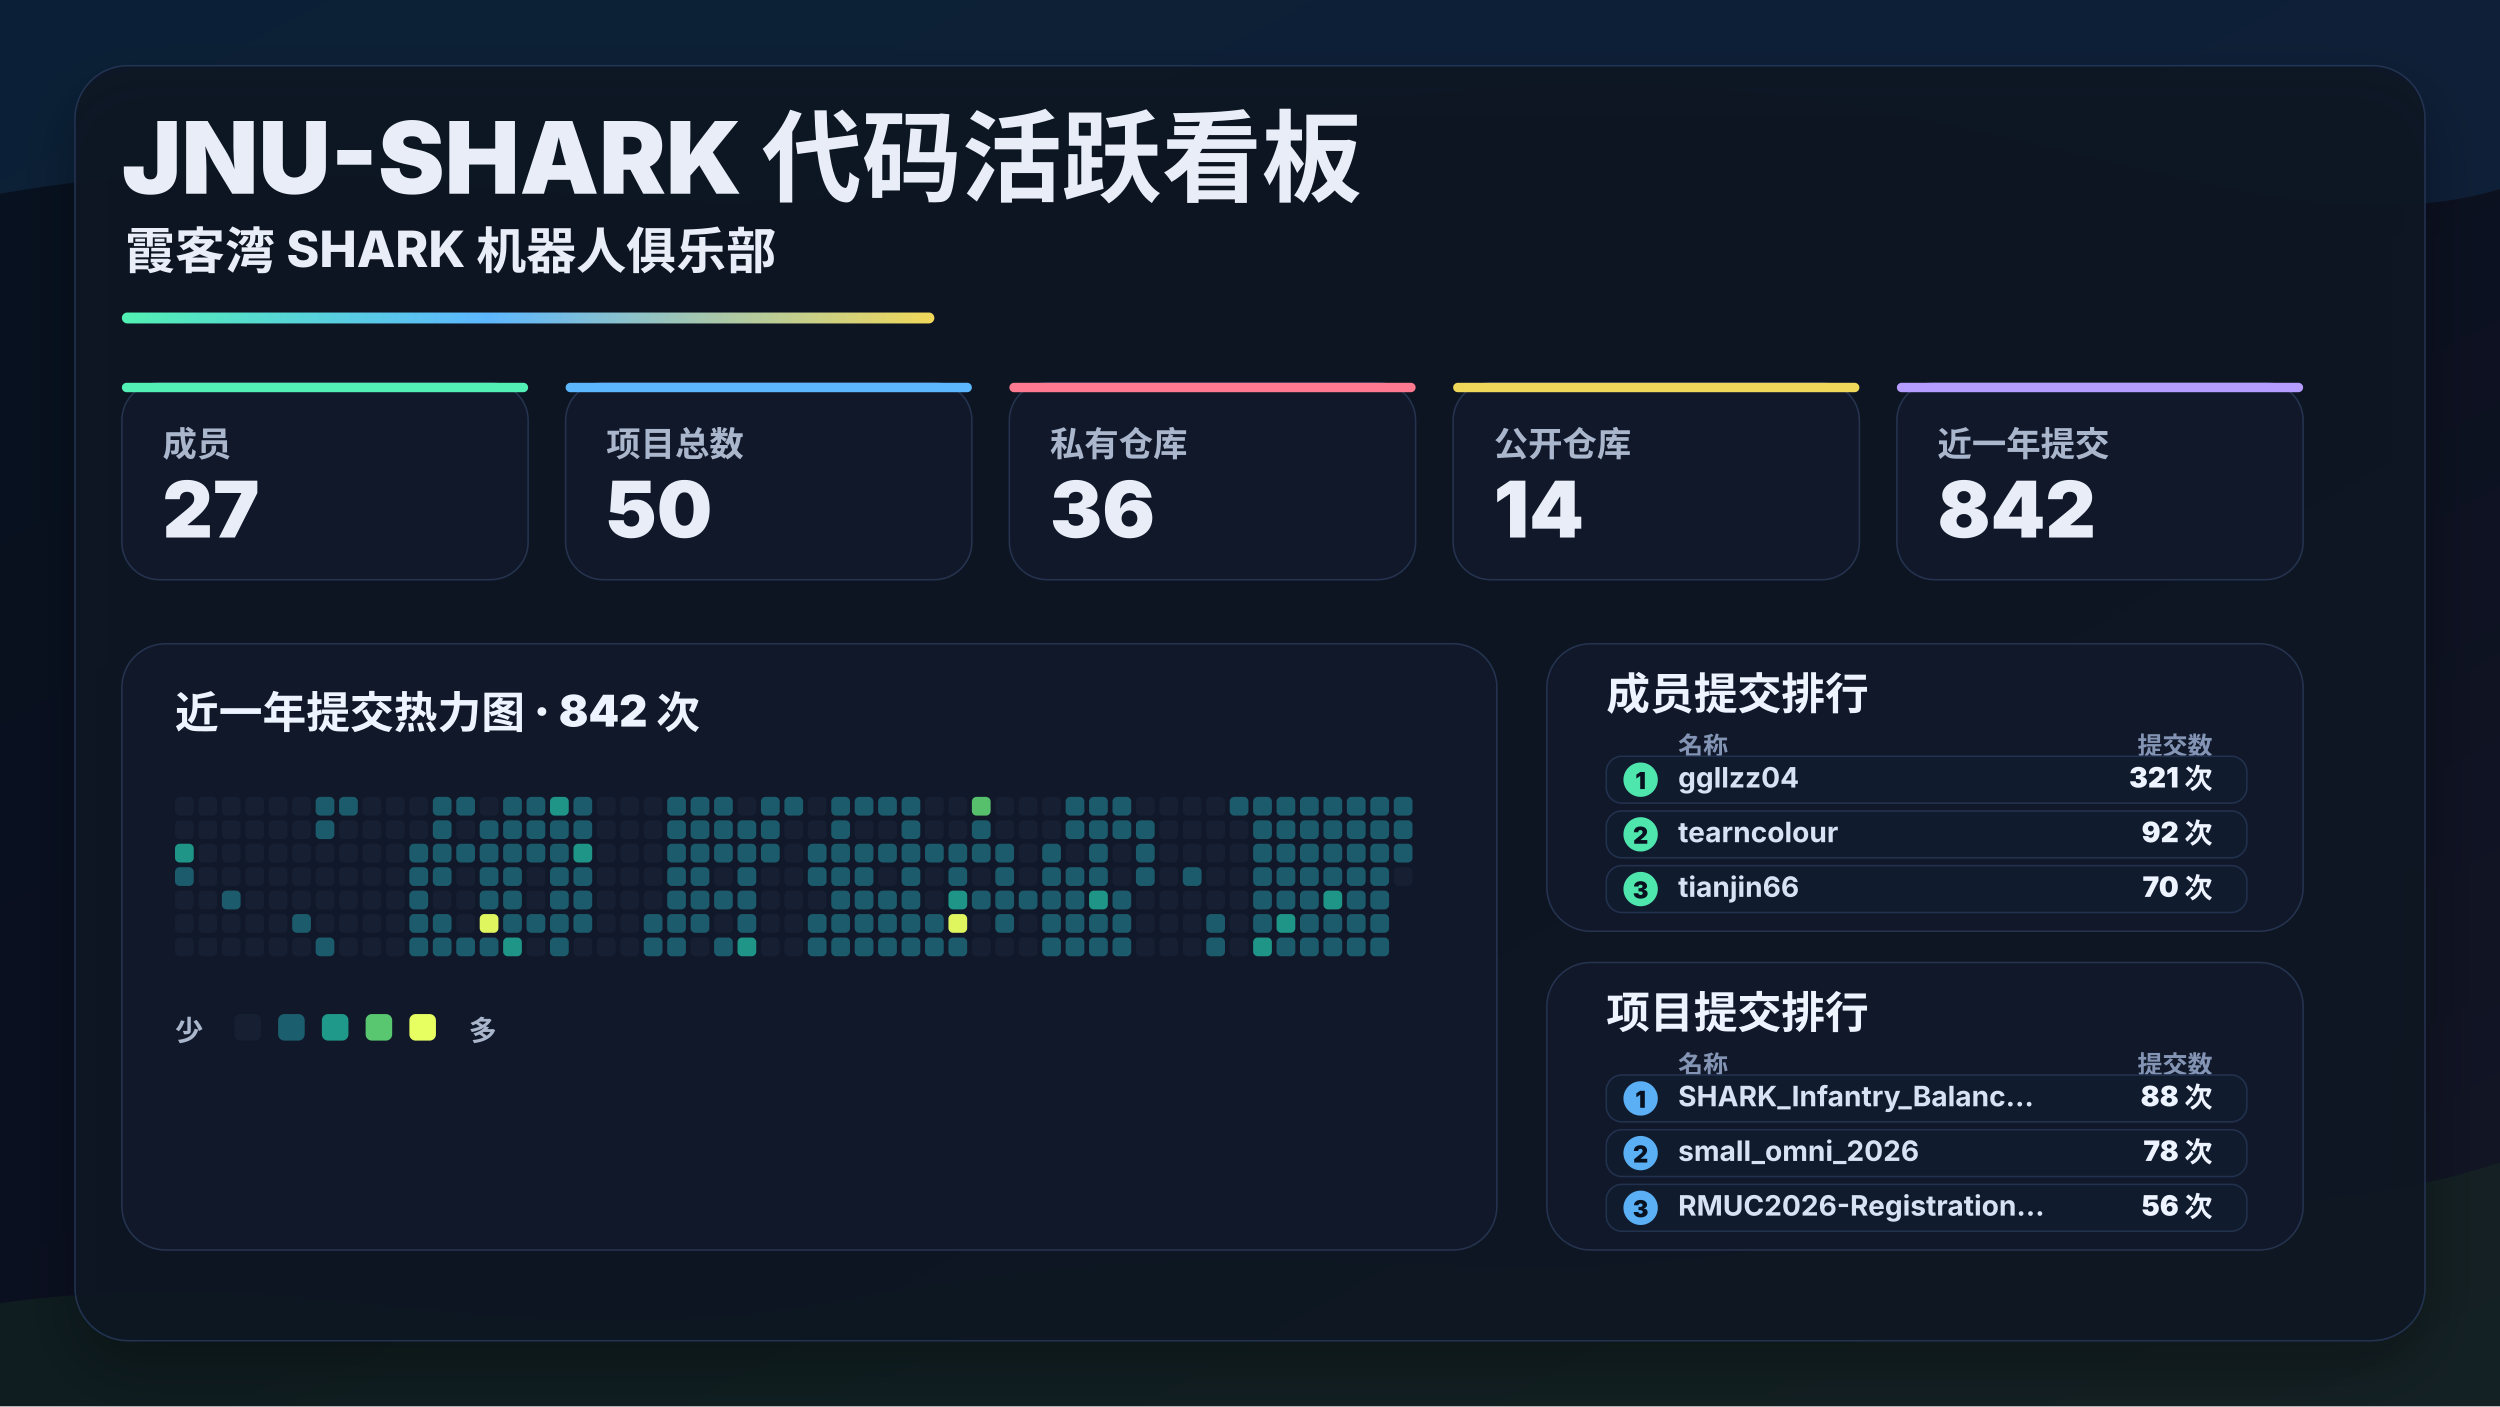
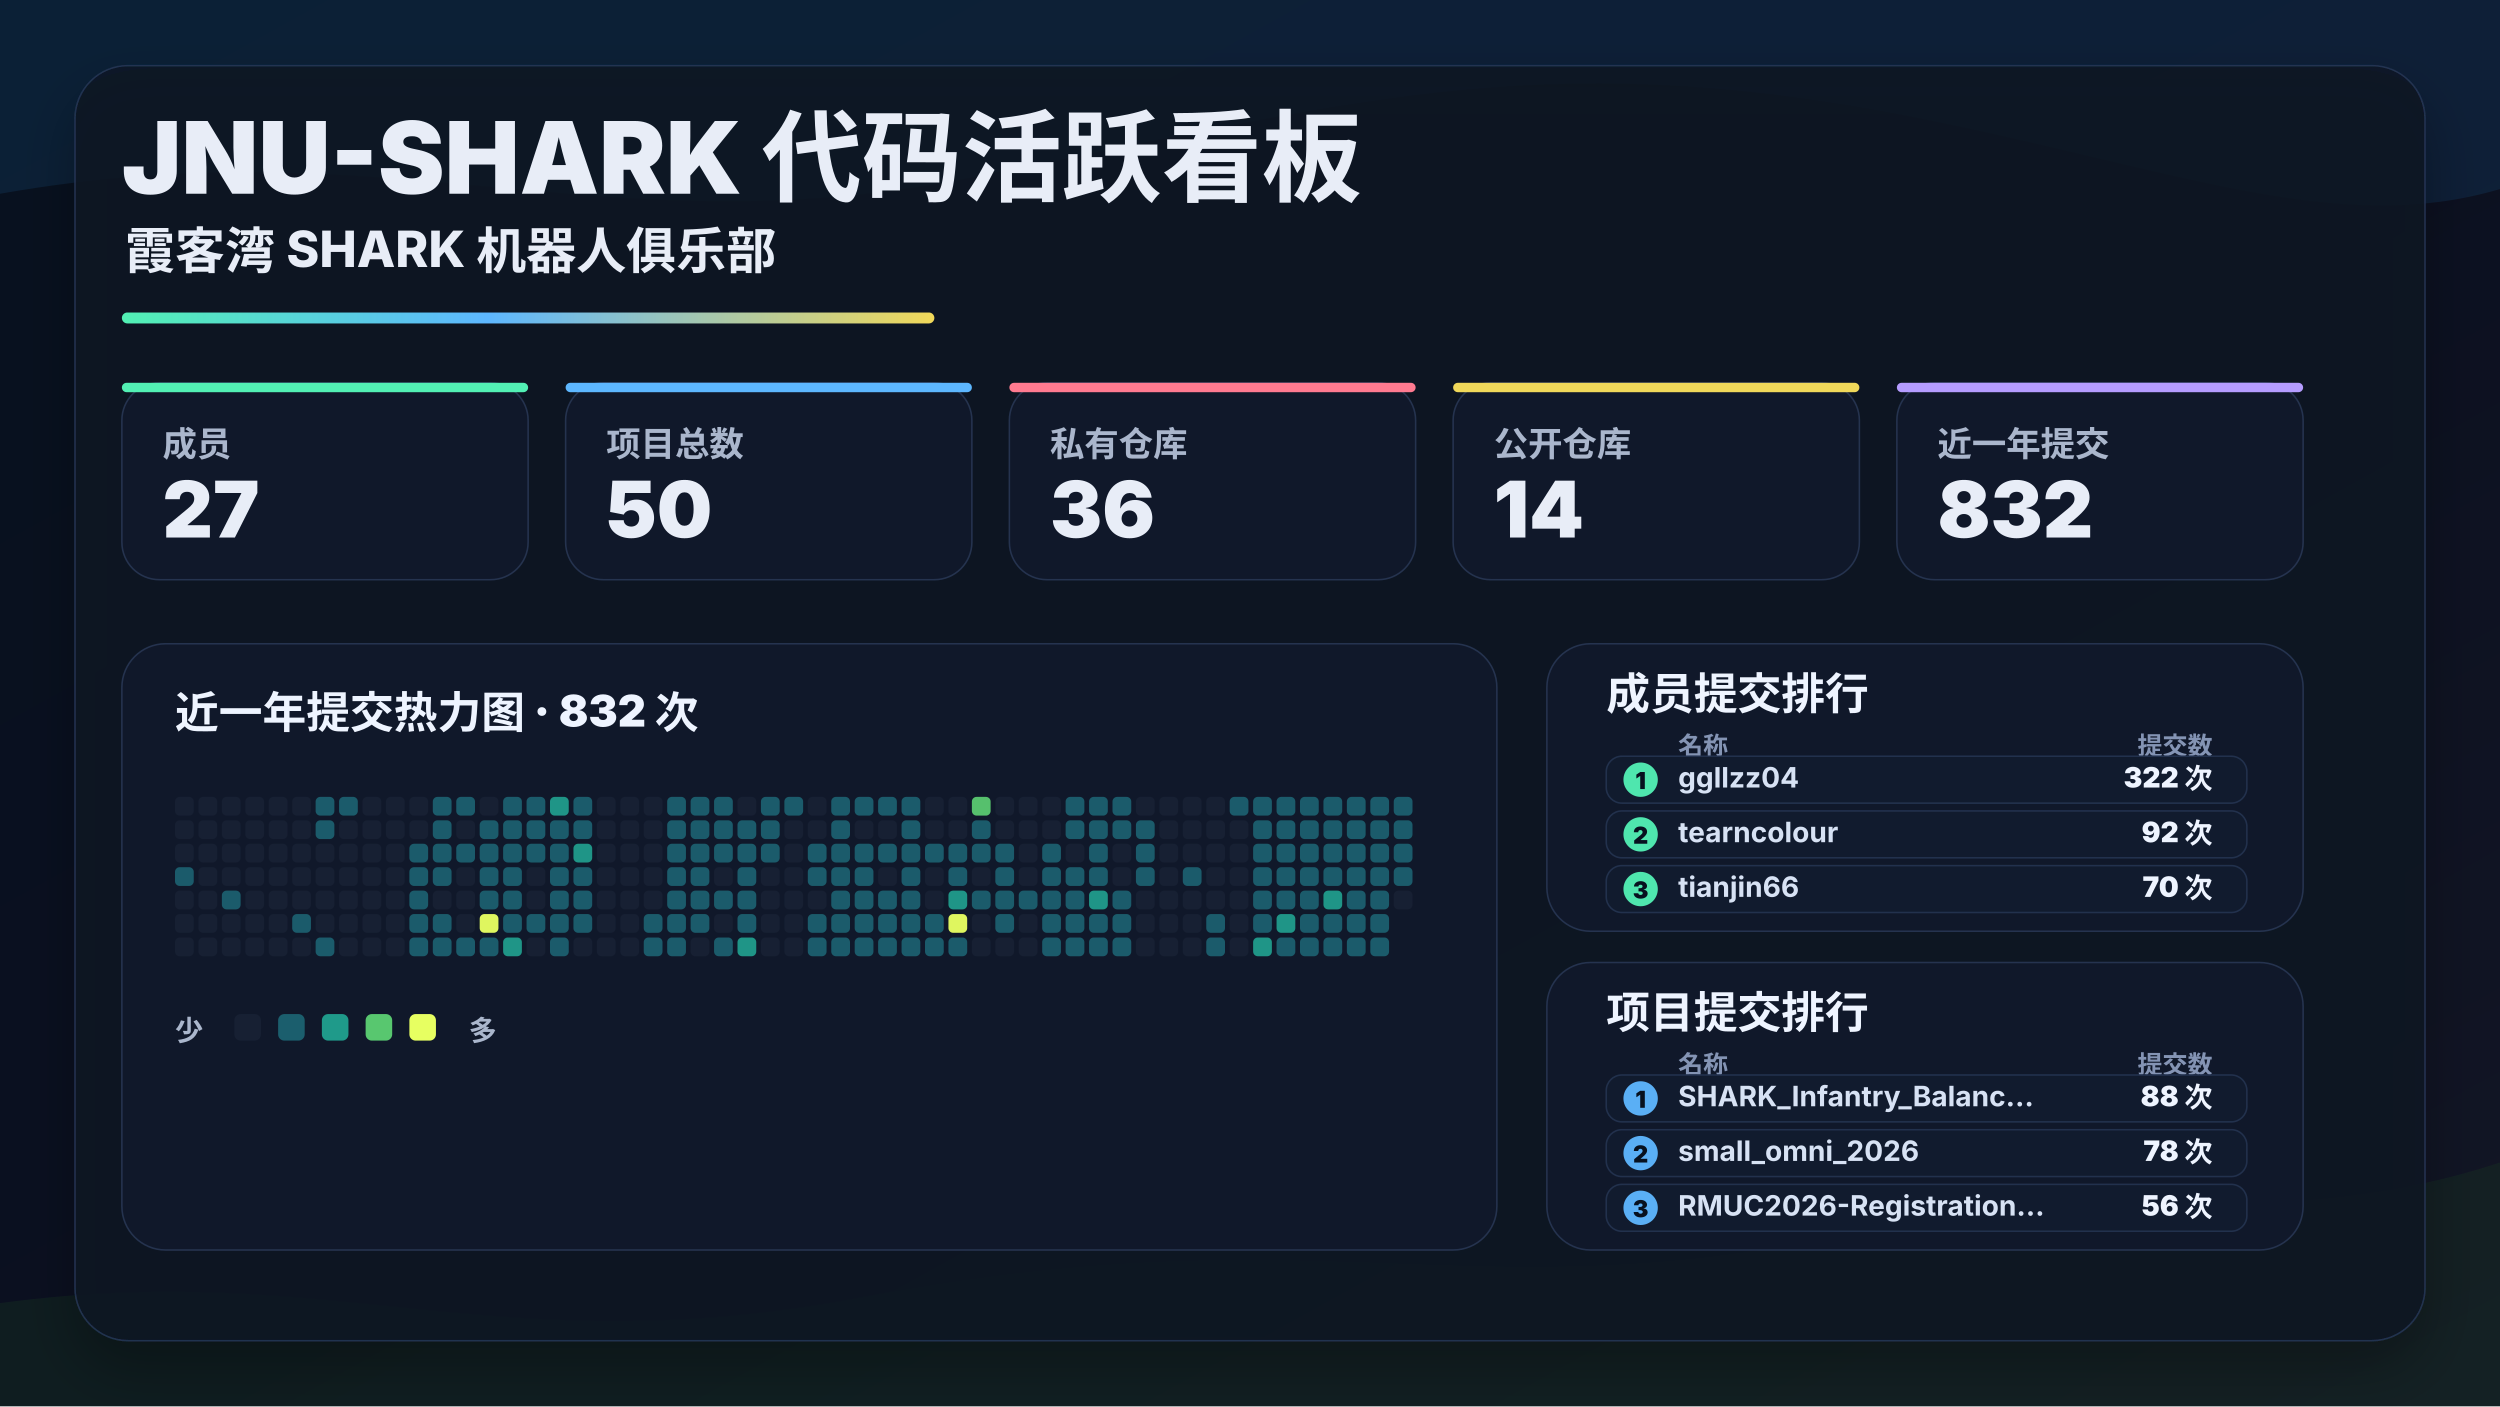
<svg xmlns="http://www.w3.org/2000/svg" width="1600" height="900" viewBox="0 0 1600 900" role="img" aria-labelledby="title desc">
  <defs>
    <linearGradient id="bg" x1="0" y1="0" x2="1" y2="1">
      <stop offset="0" stop-color="#07111f" />
      <stop offset="0.52" stop-color="#0b1020" />
      <stop offset="1" stop-color="#131625" />
    </linearGradient>
    <linearGradient id="hero" x1="0" y1="0" x2="1" y2="0">
      <stop offset="0" stop-color="#52f0b4" />
      <stop offset="0.45" stop-color="#5db7ff" />
      <stop offset="1" stop-color="#f0d85a" />
    </linearGradient>
    <filter id="softShadow" x="-10%" y="-10%" width="120%" height="120%">
      <feDropShadow dx="0" dy="18" stdDeviation="18" flood-color="#000000" flood-opacity="0.32" />
    </filter>
  </defs>
  <style>
    text { font-family: Inter, ui-sans-serif, system-ui, -apple-system, BlinkMacSystemFont, "Segoe UI", "PingFang SC", "Microsoft YaHei", sans-serif; fill: #e8edf7; }
    .title { font-size: 64px; font-weight: 900; letter-spacing: 0; }
    .subtitle { font-size: 32px; font-weight: 780; fill: #e8edf7; }
    .label { font-size: 22px; fill: #aab6cc; font-weight: 760; }
    .stat { font-size: 50px; font-weight: 900; }
    .section-title { font-size: 28px; font-weight: 860; fill: #eef4ff; }
    .table-head { font-size: 16px; fill: #8494b4; font-weight: 720; }
    .row-name { font-size: 18px; fill: #d7e2f4; font-weight: 720; }
    .row-value { font-size: 18px; fill: #eef4ff; font-weight: 860; }
    .rank { font-size: 15px; fill: #07111f; font-weight: 900; }
    .tiny { font-size: 18px; fill: #aab6cc; font-weight: 620; }
  </style>
  <rect width="1600" height="900" fill="url(#bg)" />
  <path d="M0 124 C250 80 385 160 620 114 C860 67 982 28 1220 74 C1392 108 1495 152 1600 121 L1600 0 L0 0 Z" fill="#12385c" opacity="0.38" />
  <path d="M0 834 C216 805 318 875 553 830 C835 776 935 837 1160 794 C1350 758 1464 789 1600 744 L1600 900 L0 900 Z" fill="#173622" opacity="0.36" />
  <g filter="url(#softShadow)">
    <rect x="48" y="42" width="1504" height="816" rx="34" fill="#0b1324" opacity="0.88" stroke="#263654" />
  </g>
  <text x="78" y="124" class="title">JNU-SHARK 代码活跃看板</text>
  <text x="80" y="172" class="subtitle">霞客湾 SHARK 机器人俱乐部</text>
  <rect x="78" y="200" width="520" height="7" rx="3.5" fill="url(#hero)" />
  <g>
    <rect x="78" y="245" width="260" height="126" rx="24" fill="#10182a" stroke="#25334f" />
    <rect x="78" y="245" width="260" height="6" rx="3" fill="#52f0b4" />
    <text x="104" y="292" class="label">成员</text>
    <text x="104" y="344" class="stat">27</text>
  </g>
  <g>
    <rect x="362" y="245" width="260" height="126" rx="24" fill="#10182a" stroke="#25334f" />
    <rect x="362" y="245" width="260" height="6" rx="3" fill="#5db7ff" />
    <text x="388" y="292" class="label">项目总数</text>
    <text x="388" y="344" class="stat">50</text>
  </g>
  <g>
    <rect x="646" y="245" width="260" height="126" rx="24" fill="#10182a" stroke="#25334f" />
    <rect x="646" y="245" width="260" height="6" rx="3" fill="#ff7a90" />
    <text x="672" y="292" class="label">私有仓库</text>
    <text x="672" y="344" class="stat">36</text>
  </g>
  <g>
    <rect x="930" y="245" width="260" height="126" rx="24" fill="#10182a" stroke="#25334f" />
    <rect x="930" y="245" width="260" height="6" rx="3" fill="#f0d85a" />
    <text x="956" y="292" class="label">公开仓库</text>
    <text x="956" y="344" class="stat">14</text>
  </g>
  <g>
    <rect x="1214" y="245" width="260" height="126" rx="24" fill="#10182a" stroke="#25334f" />
    <rect x="1214" y="245" width="260" height="6" rx="3" fill="#b59cff" />
    <text x="1240" y="292" class="label">近一年提交</text>
-     <text x="1240" y="344" class="stat">842</text>
+     <text x="1240" y="344" class="stat">832</text>
  </g>
  <rect x="78" y="412" width="880" height="388" rx="28" fill="#10182a" stroke="#25334f" />
-   <text x="112" y="466" class="section-title">近一年提交热力图 · 842 次</text>
+   <text x="112" y="466" class="section-title">近一年提交热力图 · 832 次</text>
  <rect x="112" y="510" width="12" height="12" rx="3" fill="#172033" opacity="0.96" />
  <rect x="112" y="525" width="12" height="12" rx="3" fill="#172033" opacity="0.96" />
-   <rect x="112" y="540" width="12" height="12" rx="3" fill="#1f9a8a" opacity="0.96" />
+   <rect x="112" y="540" width="12" height="12" rx="3" fill="#172033" opacity="0.96" />
  <rect x="112" y="555" width="12" height="12" rx="3" fill="#1b5e6d" opacity="0.96" />
  <rect x="112" y="570" width="12" height="12" rx="3" fill="#172033" opacity="0.96" />
  <rect x="112" y="585" width="12" height="12" rx="3" fill="#172033" opacity="0.96" />
  <rect x="112" y="600" width="12" height="12" rx="3" fill="#172033" opacity="0.96" />
  <rect x="127" y="510" width="12" height="12" rx="3" fill="#172033" opacity="0.96" />
  <rect x="127" y="525" width="12" height="12" rx="3" fill="#172033" opacity="0.96" />
  <rect x="127" y="540" width="12" height="12" rx="3" fill="#172033" opacity="0.96" />
  <rect x="127" y="555" width="12" height="12" rx="3" fill="#172033" opacity="0.96" />
  <rect x="127" y="570" width="12" height="12" rx="3" fill="#172033" opacity="0.96" />
  <rect x="127" y="585" width="12" height="12" rx="3" fill="#172033" opacity="0.96" />
  <rect x="127" y="600" width="12" height="12" rx="3" fill="#172033" opacity="0.96" />
  <rect x="142" y="510" width="12" height="12" rx="3" fill="#172033" opacity="0.96" />
  <rect x="142" y="525" width="12" height="12" rx="3" fill="#172033" opacity="0.96" />
  <rect x="142" y="540" width="12" height="12" rx="3" fill="#172033" opacity="0.96" />
  <rect x="142" y="555" width="12" height="12" rx="3" fill="#172033" opacity="0.96" />
  <rect x="142" y="570" width="12" height="12" rx="3" fill="#1b5e6d" opacity="0.96" />
  <rect x="142" y="585" width="12" height="12" rx="3" fill="#172033" opacity="0.96" />
  <rect x="142" y="600" width="12" height="12" rx="3" fill="#172033" opacity="0.96" />
  <rect x="157" y="510" width="12" height="12" rx="3" fill="#172033" opacity="0.96" />
  <rect x="157" y="525" width="12" height="12" rx="3" fill="#172033" opacity="0.96" />
  <rect x="157" y="540" width="12" height="12" rx="3" fill="#172033" opacity="0.96" />
  <rect x="157" y="555" width="12" height="12" rx="3" fill="#172033" opacity="0.96" />
  <rect x="157" y="570" width="12" height="12" rx="3" fill="#172033" opacity="0.96" />
  <rect x="157" y="585" width="12" height="12" rx="3" fill="#172033" opacity="0.96" />
  <rect x="157" y="600" width="12" height="12" rx="3" fill="#172033" opacity="0.96" />
  <rect x="172" y="510" width="12" height="12" rx="3" fill="#172033" opacity="0.96" />
  <rect x="172" y="525" width="12" height="12" rx="3" fill="#172033" opacity="0.96" />
  <rect x="172" y="540" width="12" height="12" rx="3" fill="#172033" opacity="0.96" />
  <rect x="172" y="555" width="12" height="12" rx="3" fill="#172033" opacity="0.96" />
  <rect x="172" y="570" width="12" height="12" rx="3" fill="#172033" opacity="0.96" />
  <rect x="172" y="585" width="12" height="12" rx="3" fill="#172033" opacity="0.96" />
  <rect x="172" y="600" width="12" height="12" rx="3" fill="#172033" opacity="0.96" />
  <rect x="187" y="510" width="12" height="12" rx="3" fill="#172033" opacity="0.96" />
  <rect x="187" y="525" width="12" height="12" rx="3" fill="#172033" opacity="0.96" />
  <rect x="187" y="540" width="12" height="12" rx="3" fill="#172033" opacity="0.96" />
  <rect x="187" y="555" width="12" height="12" rx="3" fill="#172033" opacity="0.96" />
  <rect x="187" y="570" width="12" height="12" rx="3" fill="#172033" opacity="0.96" />
  <rect x="187" y="585" width="12" height="12" rx="3" fill="#1b5e6d" opacity="0.96" />
  <rect x="187" y="600" width="12" height="12" rx="3" fill="#172033" opacity="0.96" />
  <rect x="202" y="510" width="12" height="12" rx="3" fill="#1b5e6d" opacity="0.96" />
  <rect x="202" y="525" width="12" height="12" rx="3" fill="#1b5e6d" opacity="0.96" />
  <rect x="202" y="540" width="12" height="12" rx="3" fill="#172033" opacity="0.96" />
  <rect x="202" y="555" width="12" height="12" rx="3" fill="#172033" opacity="0.96" />
  <rect x="202" y="570" width="12" height="12" rx="3" fill="#172033" opacity="0.96" />
  <rect x="202" y="585" width="12" height="12" rx="3" fill="#172033" opacity="0.96" />
  <rect x="202" y="600" width="12" height="12" rx="3" fill="#1b5e6d" opacity="0.96" />
  <rect x="217" y="510" width="12" height="12" rx="3" fill="#1b5e6d" opacity="0.96" />
  <rect x="217" y="525" width="12" height="12" rx="3" fill="#172033" opacity="0.96" />
  <rect x="217" y="540" width="12" height="12" rx="3" fill="#172033" opacity="0.96" />
  <rect x="217" y="555" width="12" height="12" rx="3" fill="#172033" opacity="0.96" />
  <rect x="217" y="570" width="12" height="12" rx="3" fill="#172033" opacity="0.96" />
  <rect x="217" y="585" width="12" height="12" rx="3" fill="#172033" opacity="0.96" />
  <rect x="217" y="600" width="12" height="12" rx="3" fill="#172033" opacity="0.96" />
  <rect x="232" y="510" width="12" height="12" rx="3" fill="#172033" opacity="0.96" />
  <rect x="232" y="525" width="12" height="12" rx="3" fill="#172033" opacity="0.96" />
  <rect x="232" y="540" width="12" height="12" rx="3" fill="#172033" opacity="0.96" />
  <rect x="232" y="555" width="12" height="12" rx="3" fill="#172033" opacity="0.96" />
  <rect x="232" y="570" width="12" height="12" rx="3" fill="#172033" opacity="0.96" />
  <rect x="232" y="585" width="12" height="12" rx="3" fill="#172033" opacity="0.96" />
  <rect x="232" y="600" width="12" height="12" rx="3" fill="#172033" opacity="0.96" />
  <rect x="247" y="510" width="12" height="12" rx="3" fill="#172033" opacity="0.96" />
  <rect x="247" y="525" width="12" height="12" rx="3" fill="#172033" opacity="0.96" />
  <rect x="247" y="540" width="12" height="12" rx="3" fill="#172033" opacity="0.96" />
  <rect x="247" y="555" width="12" height="12" rx="3" fill="#172033" opacity="0.96" />
  <rect x="247" y="570" width="12" height="12" rx="3" fill="#172033" opacity="0.96" />
  <rect x="247" y="585" width="12" height="12" rx="3" fill="#172033" opacity="0.96" />
  <rect x="247" y="600" width="12" height="12" rx="3" fill="#172033" opacity="0.96" />
  <rect x="262" y="510" width="12" height="12" rx="3" fill="#172033" opacity="0.96" />
  <rect x="262" y="525" width="12" height="12" rx="3" fill="#172033" opacity="0.96" />
  <rect x="262" y="540" width="12" height="12" rx="3" fill="#1b5e6d" opacity="0.96" />
  <rect x="262" y="555" width="12" height="12" rx="3" fill="#1b5e6d" opacity="0.96" />
  <rect x="262" y="570" width="12" height="12" rx="3" fill="#1b5e6d" opacity="0.96" />
  <rect x="262" y="585" width="12" height="12" rx="3" fill="#1b5e6d" opacity="0.96" />
  <rect x="262" y="600" width="12" height="12" rx="3" fill="#1b5e6d" opacity="0.96" />
  <rect x="277" y="510" width="12" height="12" rx="3" fill="#1b5e6d" opacity="0.96" />
  <rect x="277" y="525" width="12" height="12" rx="3" fill="#1b5e6d" opacity="0.96" />
  <rect x="277" y="540" width="12" height="12" rx="3" fill="#1b5e6d" opacity="0.96" />
  <rect x="277" y="555" width="12" height="12" rx="3" fill="#1b5e6d" opacity="0.96" />
  <rect x="277" y="570" width="12" height="12" rx="3" fill="#172033" opacity="0.96" />
  <rect x="277" y="585" width="12" height="12" rx="3" fill="#1b5e6d" opacity="0.96" />
  <rect x="277" y="600" width="12" height="12" rx="3" fill="#1b5e6d" opacity="0.96" />
  <rect x="292" y="510" width="12" height="12" rx="3" fill="#1b5e6d" opacity="0.96" />
  <rect x="292" y="525" width="12" height="12" rx="3" fill="#172033" opacity="0.96" />
  <rect x="292" y="540" width="12" height="12" rx="3" fill="#1b5e6d" opacity="0.96" />
  <rect x="292" y="555" width="12" height="12" rx="3" fill="#172033" opacity="0.96" />
  <rect x="292" y="570" width="12" height="12" rx="3" fill="#172033" opacity="0.96" />
  <rect x="292" y="585" width="12" height="12" rx="3" fill="#172033" opacity="0.96" />
  <rect x="292" y="600" width="12" height="12" rx="3" fill="#1b5e6d" opacity="0.96" />
  <rect x="307" y="510" width="12" height="12" rx="3" fill="#172033" opacity="0.96" />
  <rect x="307" y="525" width="12" height="12" rx="3" fill="#1b5e6d" opacity="0.96" />
  <rect x="307" y="540" width="12" height="12" rx="3" fill="#1b5e6d" opacity="0.96" />
  <rect x="307" y="555" width="12" height="12" rx="3" fill="#1b5e6d" opacity="0.96" />
  <rect x="307" y="570" width="12" height="12" rx="3" fill="#1b5e6d" opacity="0.96" />
  <rect x="307" y="585" width="12" height="12" rx="3" fill="#e7ff61" opacity="0.96" />
  <rect x="307" y="600" width="12" height="12" rx="3" fill="#1b5e6d" opacity="0.96" />
  <rect x="322" y="510" width="12" height="12" rx="3" fill="#1b5e6d" opacity="0.96" />
  <rect x="322" y="525" width="12" height="12" rx="3" fill="#1b5e6d" opacity="0.96" />
  <rect x="322" y="540" width="12" height="12" rx="3" fill="#1b5e6d" opacity="0.96" />
  <rect x="322" y="555" width="12" height="12" rx="3" fill="#1b5e6d" opacity="0.96" />
  <rect x="322" y="570" width="12" height="12" rx="3" fill="#1b5e6d" opacity="0.96" />
  <rect x="322" y="585" width="12" height="12" rx="3" fill="#1b5e6d" opacity="0.96" />
  <rect x="322" y="600" width="12" height="12" rx="3" fill="#1f9a8a" opacity="0.96" />
  <rect x="337" y="510" width="12" height="12" rx="3" fill="#1b5e6d" opacity="0.96" />
  <rect x="337" y="525" width="12" height="12" rx="3" fill="#1b5e6d" opacity="0.96" />
  <rect x="337" y="540" width="12" height="12" rx="3" fill="#1b5e6d" opacity="0.96" />
  <rect x="337" y="555" width="12" height="12" rx="3" fill="#172033" opacity="0.96" />
  <rect x="337" y="570" width="12" height="12" rx="3" fill="#172033" opacity="0.96" />
  <rect x="337" y="585" width="12" height="12" rx="3" fill="#1b5e6d" opacity="0.96" />
  <rect x="337" y="600" width="12" height="12" rx="3" fill="#172033" opacity="0.96" />
  <rect x="352" y="510" width="12" height="12" rx="3" fill="#1f9a8a" opacity="0.96" />
  <rect x="352" y="525" width="12" height="12" rx="3" fill="#1b5e6d" opacity="0.96" />
  <rect x="352" y="540" width="12" height="12" rx="3" fill="#1b5e6d" opacity="0.96" />
  <rect x="352" y="555" width="12" height="12" rx="3" fill="#1b5e6d" opacity="0.96" />
  <rect x="352" y="570" width="12" height="12" rx="3" fill="#1b5e6d" opacity="0.96" />
  <rect x="352" y="585" width="12" height="12" rx="3" fill="#1b5e6d" opacity="0.96" />
  <rect x="352" y="600" width="12" height="12" rx="3" fill="#1b5e6d" opacity="0.96" />
  <rect x="367" y="510" width="12" height="12" rx="3" fill="#1b5e6d" opacity="0.96" />
  <rect x="367" y="525" width="12" height="12" rx="3" fill="#1b5e6d" opacity="0.96" />
  <rect x="367" y="540" width="12" height="12" rx="3" fill="#1f9a8a" opacity="0.96" />
  <rect x="367" y="555" width="12" height="12" rx="3" fill="#1b5e6d" opacity="0.96" />
  <rect x="367" y="570" width="12" height="12" rx="3" fill="#1b5e6d" opacity="0.96" />
  <rect x="367" y="585" width="12" height="12" rx="3" fill="#1b5e6d" opacity="0.96" />
  <rect x="367" y="600" width="12" height="12" rx="3" fill="#172033" opacity="0.96" />
  <rect x="382" y="510" width="12" height="12" rx="3" fill="#172033" opacity="0.96" />
  <rect x="382" y="525" width="12" height="12" rx="3" fill="#172033" opacity="0.96" />
  <rect x="382" y="540" width="12" height="12" rx="3" fill="#172033" opacity="0.96" />
  <rect x="382" y="555" width="12" height="12" rx="3" fill="#172033" opacity="0.96" />
  <rect x="382" y="570" width="12" height="12" rx="3" fill="#172033" opacity="0.96" />
  <rect x="382" y="585" width="12" height="12" rx="3" fill="#172033" opacity="0.96" />
  <rect x="382" y="600" width="12" height="12" rx="3" fill="#172033" opacity="0.96" />
  <rect x="397" y="510" width="12" height="12" rx="3" fill="#172033" opacity="0.96" />
  <rect x="397" y="525" width="12" height="12" rx="3" fill="#172033" opacity="0.96" />
  <rect x="397" y="540" width="12" height="12" rx="3" fill="#172033" opacity="0.96" />
  <rect x="397" y="555" width="12" height="12" rx="3" fill="#172033" opacity="0.96" />
  <rect x="397" y="570" width="12" height="12" rx="3" fill="#172033" opacity="0.96" />
  <rect x="397" y="585" width="12" height="12" rx="3" fill="#172033" opacity="0.96" />
  <rect x="397" y="600" width="12" height="12" rx="3" fill="#172033" opacity="0.96" />
  <rect x="412" y="510" width="12" height="12" rx="3" fill="#172033" opacity="0.96" />
  <rect x="412" y="525" width="12" height="12" rx="3" fill="#172033" opacity="0.96" />
  <rect x="412" y="540" width="12" height="12" rx="3" fill="#172033" opacity="0.96" />
  <rect x="412" y="555" width="12" height="12" rx="3" fill="#172033" opacity="0.96" />
  <rect x="412" y="570" width="12" height="12" rx="3" fill="#172033" opacity="0.96" />
  <rect x="412" y="585" width="12" height="12" rx="3" fill="#1b5e6d" opacity="0.96" />
  <rect x="412" y="600" width="12" height="12" rx="3" fill="#1b5e6d" opacity="0.96" />
  <rect x="427" y="510" width="12" height="12" rx="3" fill="#1b5e6d" opacity="0.96" />
  <rect x="427" y="525" width="12" height="12" rx="3" fill="#1b5e6d" opacity="0.96" />
  <rect x="427" y="540" width="12" height="12" rx="3" fill="#1b5e6d" opacity="0.96" />
  <rect x="427" y="555" width="12" height="12" rx="3" fill="#1b5e6d" opacity="0.96" />
  <rect x="427" y="570" width="12" height="12" rx="3" fill="#1b5e6d" opacity="0.96" />
  <rect x="427" y="585" width="12" height="12" rx="3" fill="#1b5e6d" opacity="0.96" />
  <rect x="427" y="600" width="12" height="12" rx="3" fill="#1b5e6d" opacity="0.96" />
  <rect x="442" y="510" width="12" height="12" rx="3" fill="#1b5e6d" opacity="0.96" />
  <rect x="442" y="525" width="12" height="12" rx="3" fill="#1b5e6d" opacity="0.96" />
  <rect x="442" y="540" width="12" height="12" rx="3" fill="#1b5e6d" opacity="0.96" />
  <rect x="442" y="555" width="12" height="12" rx="3" fill="#1b5e6d" opacity="0.96" />
  <rect x="442" y="570" width="12" height="12" rx="3" fill="#1b5e6d" opacity="0.96" />
  <rect x="442" y="585" width="12" height="12" rx="3" fill="#1b5e6d" opacity="0.96" />
  <rect x="442" y="600" width="12" height="12" rx="3" fill="#172033" opacity="0.96" />
  <rect x="457" y="510" width="12" height="12" rx="3" fill="#1b5e6d" opacity="0.96" />
  <rect x="457" y="525" width="12" height="12" rx="3" fill="#1b5e6d" opacity="0.96" />
  <rect x="457" y="540" width="12" height="12" rx="3" fill="#1b5e6d" opacity="0.96" />
  <rect x="457" y="555" width="12" height="12" rx="3" fill="#172033" opacity="0.96" />
  <rect x="457" y="570" width="12" height="12" rx="3" fill="#1b5e6d" opacity="0.96" />
  <rect x="457" y="585" width="12" height="12" rx="3" fill="#172033" opacity="0.96" />
  <rect x="457" y="600" width="12" height="12" rx="3" fill="#1b5e6d" opacity="0.96" />
  <rect x="472" y="510" width="12" height="12" rx="3" fill="#172033" opacity="0.96" />
  <rect x="472" y="525" width="12" height="12" rx="3" fill="#1b5e6d" opacity="0.96" />
  <rect x="472" y="540" width="12" height="12" rx="3" fill="#1b5e6d" opacity="0.96" />
  <rect x="472" y="555" width="12" height="12" rx="3" fill="#1b5e6d" opacity="0.96" />
  <rect x="472" y="570" width="12" height="12" rx="3" fill="#1b5e6d" opacity="0.96" />
  <rect x="472" y="585" width="12" height="12" rx="3" fill="#1b5e6d" opacity="0.96" />
  <rect x="472" y="600" width="12" height="12" rx="3" fill="#1f9a8a" opacity="0.96" />
  <rect x="487" y="510" width="12" height="12" rx="3" fill="#1b5e6d" opacity="0.96" />
  <rect x="487" y="525" width="12" height="12" rx="3" fill="#1b5e6d" opacity="0.96" />
  <rect x="487" y="540" width="12" height="12" rx="3" fill="#1b5e6d" opacity="0.96" />
  <rect x="487" y="555" width="12" height="12" rx="3" fill="#172033" opacity="0.96" />
  <rect x="487" y="570" width="12" height="12" rx="3" fill="#172033" opacity="0.96" />
  <rect x="487" y="585" width="12" height="12" rx="3" fill="#172033" opacity="0.96" />
  <rect x="487" y="600" width="12" height="12" rx="3" fill="#172033" opacity="0.96" />
  <rect x="502" y="510" width="12" height="12" rx="3" fill="#1b5e6d" opacity="0.96" />
  <rect x="502" y="525" width="12" height="12" rx="3" fill="#172033" opacity="0.96" />
  <rect x="502" y="540" width="12" height="12" rx="3" fill="#172033" opacity="0.96" />
  <rect x="502" y="555" width="12" height="12" rx="3" fill="#172033" opacity="0.96" />
  <rect x="502" y="570" width="12" height="12" rx="3" fill="#172033" opacity="0.96" />
  <rect x="502" y="585" width="12" height="12" rx="3" fill="#172033" opacity="0.96" />
  <rect x="502" y="600" width="12" height="12" rx="3" fill="#172033" opacity="0.96" />
  <rect x="517" y="510" width="12" height="12" rx="3" fill="#172033" opacity="0.96" />
  <rect x="517" y="525" width="12" height="12" rx="3" fill="#172033" opacity="0.96" />
  <rect x="517" y="540" width="12" height="12" rx="3" fill="#1b5e6d" opacity="0.96" />
  <rect x="517" y="555" width="12" height="12" rx="3" fill="#1b5e6d" opacity="0.96" />
  <rect x="517" y="570" width="12" height="12" rx="3" fill="#172033" opacity="0.96" />
  <rect x="517" y="585" width="12" height="12" rx="3" fill="#1b5e6d" opacity="0.96" />
  <rect x="517" y="600" width="12" height="12" rx="3" fill="#1b5e6d" opacity="0.96" />
  <rect x="532" y="510" width="12" height="12" rx="3" fill="#1b5e6d" opacity="0.96" />
  <rect x="532" y="525" width="12" height="12" rx="3" fill="#1b5e6d" opacity="0.96" />
  <rect x="532" y="540" width="12" height="12" rx="3" fill="#1b5e6d" opacity="0.96" />
  <rect x="532" y="555" width="12" height="12" rx="3" fill="#1b5e6d" opacity="0.96" />
  <rect x="532" y="570" width="12" height="12" rx="3" fill="#1b5e6d" opacity="0.96" />
  <rect x="532" y="585" width="12" height="12" rx="3" fill="#1b5e6d" opacity="0.96" />
  <rect x="532" y="600" width="12" height="12" rx="3" fill="#1b5e6d" opacity="0.96" />
  <rect x="547" y="510" width="12" height="12" rx="3" fill="#1b5e6d" opacity="0.96" />
  <rect x="547" y="525" width="12" height="12" rx="3" fill="#172033" opacity="0.96" />
  <rect x="547" y="540" width="12" height="12" rx="3" fill="#1b5e6d" opacity="0.96" />
  <rect x="547" y="555" width="12" height="12" rx="3" fill="#1b5e6d" opacity="0.96" />
  <rect x="547" y="570" width="12" height="12" rx="3" fill="#1b5e6d" opacity="0.96" />
  <rect x="547" y="585" width="12" height="12" rx="3" fill="#1b5e6d" opacity="0.96" />
  <rect x="547" y="600" width="12" height="12" rx="3" fill="#1b5e6d" opacity="0.96" />
  <rect x="562" y="510" width="12" height="12" rx="3" fill="#1b5e6d" opacity="0.96" />
  <rect x="562" y="525" width="12" height="12" rx="3" fill="#172033" opacity="0.96" />
  <rect x="562" y="540" width="12" height="12" rx="3" fill="#1b5e6d" opacity="0.96" />
  <rect x="562" y="555" width="12" height="12" rx="3" fill="#172033" opacity="0.96" />
  <rect x="562" y="570" width="12" height="12" rx="3" fill="#1b5e6d" opacity="0.96" />
  <rect x="562" y="585" width="12" height="12" rx="3" fill="#1b5e6d" opacity="0.96" />
  <rect x="562" y="600" width="12" height="12" rx="3" fill="#1b5e6d" opacity="0.96" />
  <rect x="577" y="510" width="12" height="12" rx="3" fill="#1b5e6d" opacity="0.96" />
  <rect x="577" y="525" width="12" height="12" rx="3" fill="#1b5e6d" opacity="0.96" />
  <rect x="577" y="540" width="12" height="12" rx="3" fill="#1b5e6d" opacity="0.96" />
  <rect x="577" y="555" width="12" height="12" rx="3" fill="#1b5e6d" opacity="0.96" />
  <rect x="577" y="570" width="12" height="12" rx="3" fill="#1b5e6d" opacity="0.96" />
  <rect x="577" y="585" width="12" height="12" rx="3" fill="#1b5e6d" opacity="0.96" />
  <rect x="577" y="600" width="12" height="12" rx="3" fill="#1b5e6d" opacity="0.96" />
  <rect x="592" y="510" width="12" height="12" rx="3" fill="#172033" opacity="0.96" />
  <rect x="592" y="525" width="12" height="12" rx="3" fill="#172033" opacity="0.96" />
  <rect x="592" y="540" width="12" height="12" rx="3" fill="#1b5e6d" opacity="0.96" />
  <rect x="592" y="555" width="12" height="12" rx="3" fill="#172033" opacity="0.96" />
  <rect x="592" y="570" width="12" height="12" rx="3" fill="#172033" opacity="0.96" />
  <rect x="592" y="585" width="12" height="12" rx="3" fill="#1b5e6d" opacity="0.96" />
  <rect x="592" y="600" width="12" height="12" rx="3" fill="#1b5e6d" opacity="0.96" />
  <rect x="607" y="510" width="12" height="12" rx="3" fill="#172033" opacity="0.96" />
  <rect x="607" y="525" width="12" height="12" rx="3" fill="#172033" opacity="0.96" />
  <rect x="607" y="540" width="12" height="12" rx="3" fill="#1b5e6d" opacity="0.96" />
  <rect x="607" y="555" width="12" height="12" rx="3" fill="#1b5e6d" opacity="0.96" />
  <rect x="607" y="570" width="12" height="12" rx="3" fill="#1f9a8a" opacity="0.96" />
  <rect x="607" y="585" width="12" height="12" rx="3" fill="#e7ff61" opacity="0.96" />
  <rect x="607" y="600" width="12" height="12" rx="3" fill="#1b5e6d" opacity="0.96" />
  <rect x="622" y="510" width="12" height="12" rx="3" fill="#58c76f" opacity="0.96" />
  <rect x="622" y="525" width="12" height="12" rx="3" fill="#1b5e6d" opacity="0.96" />
  <rect x="622" y="540" width="12" height="12" rx="3" fill="#1b5e6d" opacity="0.96" />
  <rect x="622" y="555" width="12" height="12" rx="3" fill="#172033" opacity="0.96" />
  <rect x="622" y="570" width="12" height="12" rx="3" fill="#1b5e6d" opacity="0.96" />
  <rect x="622" y="585" width="12" height="12" rx="3" fill="#172033" opacity="0.96" />
  <rect x="622" y="600" width="12" height="12" rx="3" fill="#172033" opacity="0.96" />
  <rect x="637" y="510" width="12" height="12" rx="3" fill="#172033" opacity="0.96" />
  <rect x="637" y="525" width="12" height="12" rx="3" fill="#172033" opacity="0.96" />
  <rect x="637" y="540" width="12" height="12" rx="3" fill="#1b5e6d" opacity="0.96" />
  <rect x="637" y="555" width="12" height="12" rx="3" fill="#1b5e6d" opacity="0.96" />
  <rect x="637" y="570" width="12" height="12" rx="3" fill="#1b5e6d" opacity="0.96" />
  <rect x="637" y="585" width="12" height="12" rx="3" fill="#1b5e6d" opacity="0.96" />
  <rect x="637" y="600" width="12" height="12" rx="3" fill="#172033" opacity="0.96" />
  <rect x="652" y="510" width="12" height="12" rx="3" fill="#172033" opacity="0.96" />
  <rect x="652" y="525" width="12" height="12" rx="3" fill="#172033" opacity="0.96" />
  <rect x="652" y="540" width="12" height="12" rx="3" fill="#172033" opacity="0.96" />
  <rect x="652" y="555" width="12" height="12" rx="3" fill="#172033" opacity="0.96" />
  <rect x="652" y="570" width="12" height="12" rx="3" fill="#1b5e6d" opacity="0.96" />
  <rect x="652" y="585" width="12" height="12" rx="3" fill="#172033" opacity="0.96" />
  <rect x="652" y="600" width="12" height="12" rx="3" fill="#172033" opacity="0.96" />
  <rect x="667" y="510" width="12" height="12" rx="3" fill="#172033" opacity="0.96" />
  <rect x="667" y="525" width="12" height="12" rx="3" fill="#172033" opacity="0.96" />
  <rect x="667" y="540" width="12" height="12" rx="3" fill="#1b5e6d" opacity="0.96" />
  <rect x="667" y="555" width="12" height="12" rx="3" fill="#1b5e6d" opacity="0.96" />
  <rect x="667" y="570" width="12" height="12" rx="3" fill="#1b5e6d" opacity="0.96" />
  <rect x="667" y="585" width="12" height="12" rx="3" fill="#1b5e6d" opacity="0.96" />
  <rect x="667" y="600" width="12" height="12" rx="3" fill="#1b5e6d" opacity="0.96" />
  <rect x="682" y="510" width="12" height="12" rx="3" fill="#1b5e6d" opacity="0.96" />
  <rect x="682" y="525" width="12" height="12" rx="3" fill="#1b5e6d" opacity="0.96" />
  <rect x="682" y="540" width="12" height="12" rx="3" fill="#172033" opacity="0.96" />
  <rect x="682" y="555" width="12" height="12" rx="3" fill="#1b5e6d" opacity="0.96" />
  <rect x="682" y="570" width="12" height="12" rx="3" fill="#1b5e6d" opacity="0.96" />
  <rect x="682" y="585" width="12" height="12" rx="3" fill="#1b5e6d" opacity="0.96" />
  <rect x="682" y="600" width="12" height="12" rx="3" fill="#1b5e6d" opacity="0.96" />
  <rect x="697" y="510" width="12" height="12" rx="3" fill="#1b5e6d" opacity="0.96" />
  <rect x="697" y="525" width="12" height="12" rx="3" fill="#1b5e6d" opacity="0.96" />
  <rect x="697" y="540" width="12" height="12" rx="3" fill="#1b5e6d" opacity="0.96" />
  <rect x="697" y="555" width="12" height="12" rx="3" fill="#1b5e6d" opacity="0.96" />
  <rect x="697" y="570" width="12" height="12" rx="3" fill="#1f9a8a" opacity="0.96" />
  <rect x="697" y="585" width="12" height="12" rx="3" fill="#1b5e6d" opacity="0.96" />
  <rect x="697" y="600" width="12" height="12" rx="3" fill="#1b5e6d" opacity="0.96" />
  <rect x="712" y="510" width="12" height="12" rx="3" fill="#1b5e6d" opacity="0.96" />
  <rect x="712" y="525" width="12" height="12" rx="3" fill="#1b5e6d" opacity="0.96" />
  <rect x="712" y="540" width="12" height="12" rx="3" fill="#172033" opacity="0.96" />
  <rect x="712" y="555" width="12" height="12" rx="3" fill="#172033" opacity="0.96" />
  <rect x="712" y="570" width="12" height="12" rx="3" fill="#1b5e6d" opacity="0.96" />
  <rect x="712" y="585" width="12" height="12" rx="3" fill="#1b5e6d" opacity="0.96" />
  <rect x="712" y="600" width="12" height="12" rx="3" fill="#1b5e6d" opacity="0.96" />
  <rect x="727" y="510" width="12" height="12" rx="3" fill="#172033" opacity="0.96" />
  <rect x="727" y="525" width="12" height="12" rx="3" fill="#1b5e6d" opacity="0.96" />
  <rect x="727" y="540" width="12" height="12" rx="3" fill="#1b5e6d" opacity="0.96" />
  <rect x="727" y="555" width="12" height="12" rx="3" fill="#1b5e6d" opacity="0.96" />
  <rect x="727" y="570" width="12" height="12" rx="3" fill="#172033" opacity="0.96" />
  <rect x="727" y="585" width="12" height="12" rx="3" fill="#172033" opacity="0.96" />
  <rect x="727" y="600" width="12" height="12" rx="3" fill="#172033" opacity="0.96" />
  <rect x="742" y="510" width="12" height="12" rx="3" fill="#172033" opacity="0.96" />
  <rect x="742" y="525" width="12" height="12" rx="3" fill="#172033" opacity="0.96" />
  <rect x="742" y="540" width="12" height="12" rx="3" fill="#172033" opacity="0.96" />
  <rect x="742" y="555" width="12" height="12" rx="3" fill="#172033" opacity="0.96" />
  <rect x="742" y="570" width="12" height="12" rx="3" fill="#172033" opacity="0.96" />
  <rect x="742" y="585" width="12" height="12" rx="3" fill="#172033" opacity="0.96" />
  <rect x="742" y="600" width="12" height="12" rx="3" fill="#172033" opacity="0.96" />
  <rect x="757" y="510" width="12" height="12" rx="3" fill="#172033" opacity="0.96" />
  <rect x="757" y="525" width="12" height="12" rx="3" fill="#172033" opacity="0.96" />
  <rect x="757" y="540" width="12" height="12" rx="3" fill="#172033" opacity="0.96" />
  <rect x="757" y="555" width="12" height="12" rx="3" fill="#1b5e6d" opacity="0.96" />
  <rect x="757" y="570" width="12" height="12" rx="3" fill="#172033" opacity="0.96" />
  <rect x="757" y="585" width="12" height="12" rx="3" fill="#172033" opacity="0.96" />
  <rect x="757" y="600" width="12" height="12" rx="3" fill="#172033" opacity="0.96" />
  <rect x="772" y="510" width="12" height="12" rx="3" fill="#172033" opacity="0.96" />
  <rect x="772" y="525" width="12" height="12" rx="3" fill="#172033" opacity="0.96" />
  <rect x="772" y="540" width="12" height="12" rx="3" fill="#172033" opacity="0.96" />
  <rect x="772" y="555" width="12" height="12" rx="3" fill="#172033" opacity="0.96" />
  <rect x="772" y="570" width="12" height="12" rx="3" fill="#172033" opacity="0.96" />
  <rect x="772" y="585" width="12" height="12" rx="3" fill="#1b5e6d" opacity="0.96" />
  <rect x="772" y="600" width="12" height="12" rx="3" fill="#1b5e6d" opacity="0.96" />
  <rect x="787" y="510" width="12" height="12" rx="3" fill="#1b5e6d" opacity="0.96" />
  <rect x="787" y="525" width="12" height="12" rx="3" fill="#172033" opacity="0.96" />
  <rect x="787" y="540" width="12" height="12" rx="3" fill="#172033" opacity="0.96" />
  <rect x="787" y="555" width="12" height="12" rx="3" fill="#172033" opacity="0.96" />
  <rect x="787" y="570" width="12" height="12" rx="3" fill="#172033" opacity="0.96" />
  <rect x="787" y="585" width="12" height="12" rx="3" fill="#172033" opacity="0.96" />
  <rect x="787" y="600" width="12" height="12" rx="3" fill="#172033" opacity="0.96" />
  <rect x="802" y="510" width="12" height="12" rx="3" fill="#1b5e6d" opacity="0.96" />
  <rect x="802" y="525" width="12" height="12" rx="3" fill="#1b5e6d" opacity="0.96" />
  <rect x="802" y="540" width="12" height="12" rx="3" fill="#1b5e6d" opacity="0.96" />
  <rect x="802" y="555" width="12" height="12" rx="3" fill="#1b5e6d" opacity="0.96" />
  <rect x="802" y="570" width="12" height="12" rx="3" fill="#1b5e6d" opacity="0.96" />
  <rect x="802" y="585" width="12" height="12" rx="3" fill="#1b5e6d" opacity="0.96" />
  <rect x="802" y="600" width="12" height="12" rx="3" fill="#1f9a8a" opacity="0.96" />
  <rect x="817" y="510" width="12" height="12" rx="3" fill="#1b5e6d" opacity="0.96" />
  <rect x="817" y="525" width="12" height="12" rx="3" fill="#1b5e6d" opacity="0.96" />
  <rect x="817" y="540" width="12" height="12" rx="3" fill="#1b5e6d" opacity="0.96" />
  <rect x="817" y="555" width="12" height="12" rx="3" fill="#1b5e6d" opacity="0.96" />
  <rect x="817" y="570" width="12" height="12" rx="3" fill="#1b5e6d" opacity="0.96" />
  <rect x="817" y="585" width="12" height="12" rx="3" fill="#1f9a8a" opacity="0.96" />
  <rect x="817" y="600" width="12" height="12" rx="3" fill="#1b5e6d" opacity="0.96" />
  <rect x="832" y="510" width="12" height="12" rx="3" fill="#1b5e6d" opacity="0.96" />
  <rect x="832" y="525" width="12" height="12" rx="3" fill="#1b5e6d" opacity="0.96" />
  <rect x="832" y="540" width="12" height="12" rx="3" fill="#1b5e6d" opacity="0.96" />
  <rect x="832" y="555" width="12" height="12" rx="3" fill="#1b5e6d" opacity="0.96" />
  <rect x="832" y="570" width="12" height="12" rx="3" fill="#1b5e6d" opacity="0.96" />
  <rect x="832" y="585" width="12" height="12" rx="3" fill="#1b5e6d" opacity="0.96" />
  <rect x="832" y="600" width="12" height="12" rx="3" fill="#1b5e6d" opacity="0.96" />
  <rect x="847" y="510" width="12" height="12" rx="3" fill="#1b5e6d" opacity="0.96" />
  <rect x="847" y="525" width="12" height="12" rx="3" fill="#1b5e6d" opacity="0.96" />
  <rect x="847" y="540" width="12" height="12" rx="3" fill="#1b5e6d" opacity="0.96" />
  <rect x="847" y="555" width="12" height="12" rx="3" fill="#1b5e6d" opacity="0.96" />
  <rect x="847" y="570" width="12" height="12" rx="3" fill="#1f9a8a" opacity="0.96" />
  <rect x="847" y="585" width="12" height="12" rx="3" fill="#1b5e6d" opacity="0.96" />
  <rect x="847" y="600" width="12" height="12" rx="3" fill="#1b5e6d" opacity="0.96" />
  <rect x="862" y="510" width="12" height="12" rx="3" fill="#1b5e6d" opacity="0.96" />
  <rect x="862" y="525" width="12" height="12" rx="3" fill="#1b5e6d" opacity="0.96" />
  <rect x="862" y="540" width="12" height="12" rx="3" fill="#1b5e6d" opacity="0.96" />
  <rect x="862" y="555" width="12" height="12" rx="3" fill="#1b5e6d" opacity="0.96" />
  <rect x="862" y="570" width="12" height="12" rx="3" fill="#1b5e6d" opacity="0.96" />
  <rect x="862" y="585" width="12" height="12" rx="3" fill="#1b5e6d" opacity="0.96" />
  <rect x="862" y="600" width="12" height="12" rx="3" fill="#1b5e6d" opacity="0.96" />
  <rect x="877" y="510" width="12" height="12" rx="3" fill="#1b5e6d" opacity="0.96" />
  <rect x="877" y="525" width="12" height="12" rx="3" fill="#1b5e6d" opacity="0.96" />
  <rect x="877" y="540" width="12" height="12" rx="3" fill="#1b5e6d" opacity="0.96" />
  <rect x="877" y="555" width="12" height="12" rx="3" fill="#1b5e6d" opacity="0.96" />
  <rect x="877" y="570" width="12" height="12" rx="3" fill="#1b5e6d" opacity="0.96" />
  <rect x="877" y="585" width="12" height="12" rx="3" fill="#1b5e6d" opacity="0.96" />
  <rect x="877" y="600" width="12" height="12" rx="3" fill="#1b5e6d" opacity="0.96" />
  <rect x="892" y="510" width="12" height="12" rx="3" fill="#1b5e6d" opacity="0.96" />
  <rect x="892" y="525" width="12" height="12" rx="3" fill="#1b5e6d" opacity="0.96" />
  <rect x="892" y="540" width="12" height="12" rx="3" fill="#1b5e6d" opacity="0.96" />
-   <rect x="892" y="555" width="12" height="12" rx="3" fill="#172033" opacity="0.96" />
+   <rect x="892" y="555" width="12" height="12" rx="3" fill="#1b5e6d" opacity="0.96" />
+   <rect x="892" y="570" width="12" height="12" rx="3" fill="#172033" opacity="0.96" />
  <text x="112" y="666" class="tiny">少</text>
  <rect x="150" y="649" width="17" height="17" rx="4" fill="#172033" />
  <rect x="178" y="649" width="17" height="17" rx="4" fill="#1b5e6d" />
  <rect x="206" y="649" width="17" height="17" rx="4" fill="#1f9a8a" />
  <rect x="234" y="649" width="17" height="17" rx="4" fill="#58c76f" />
  <rect x="262" y="649" width="17" height="17" rx="4" fill="#e7ff61" />
  <text x="300" y="666" class="tiny">多</text>
  <rect x="990" y="412" width="484" height="184" rx="28" fill="#10182a" stroke="#25334f" />
  <text x="1028" y="454" class="section-title">成员提交排行</text>
  <text x="1074" y="483" class="table-head">名称</text>
  <text x="1416" y="483" class="table-head" text-anchor="end">提交数</text>
  <g>
    <rect x="1028" y="484" width="410" height="30" rx="10" fill="#111b2e" stroke="#22314d" />
    <circle cx="1050" cy="499" r="11" fill="#52f0b4" opacity="0.95" />
    <text x="1050" y="505" class="rank" text-anchor="middle">1</text>
    <text x="1074" y="504" class="row-name">ggllzz04</text>
-     <text x="1416" y="504" class="row-value" text-anchor="end">321 次</text>
+     <text x="1416" y="504" class="row-value" text-anchor="end">322 次</text>
  </g>
  <g>
    <rect x="1028" y="519" width="410" height="30" rx="10" fill="#111b2e" stroke="#22314d" />
    <circle cx="1050" cy="534" r="11" fill="#52f0b4" opacity="0.95" />
    <text x="1050" y="540" class="rank" text-anchor="middle">2</text>
    <text x="1074" y="539" class="row-name">tearncolour</text>
    <text x="1416" y="539" class="row-value" text-anchor="end">92 次</text>
  </g>
  <g>
    <rect x="1028" y="554" width="410" height="30" rx="10" fill="#111b2e" stroke="#22314d" />
    <circle cx="1050" cy="569" r="11" fill="#52f0b4" opacity="0.95" />
    <text x="1050" y="575" class="rank" text-anchor="middle">3</text>
    <text x="1074" y="574" class="row-name">tianjin66</text>
    <text x="1416" y="574" class="row-value" text-anchor="end">70 次</text>
  </g>
  <rect x="990" y="616" width="484" height="184" rx="28" fill="#10182a" stroke="#25334f" />
  <text x="1028" y="658" class="section-title">项目提交排行</text>
  <text x="1074" y="687" class="table-head">名称</text>
  <text x="1416" y="687" class="table-head" text-anchor="end">提交数</text>
  <g>
    <rect x="1028" y="688" width="410" height="30" rx="10" fill="#111b2e" stroke="#22314d" />
    <circle cx="1050" cy="703" r="11" fill="#5db7ff" opacity="0.95" />
    <text x="1050" y="709" class="rank" text-anchor="middle">1</text>
    <text x="1074" y="708" class="row-name">SHARK_Infantry_Balanc...</text>
    <text x="1416" y="708" class="row-value" text-anchor="end">88 次</text>
  </g>
  <g>
    <rect x="1028" y="723" width="410" height="30" rx="10" fill="#111b2e" stroke="#22314d" />
    <circle cx="1050" cy="738" r="11" fill="#5db7ff" opacity="0.95" />
    <text x="1050" y="744" class="rank" text-anchor="middle">2</text>
    <text x="1074" y="743" class="row-name">small_omni_2026</text>
    <text x="1416" y="743" class="row-value" text-anchor="end">78 次</text>
  </g>
  <g>
    <rect x="1028" y="758" width="410" height="30" rx="10" fill="#111b2e" stroke="#22314d" />
    <circle cx="1050" cy="773" r="11" fill="#5db7ff" opacity="0.95" />
    <text x="1050" y="779" class="rank" text-anchor="middle">3</text>
    <text x="1074" y="778" class="row-name">RMUC2026-Registration...</text>
    <text x="1416" y="778" class="row-value" text-anchor="end">56 次</text>
  </g>
</svg>
